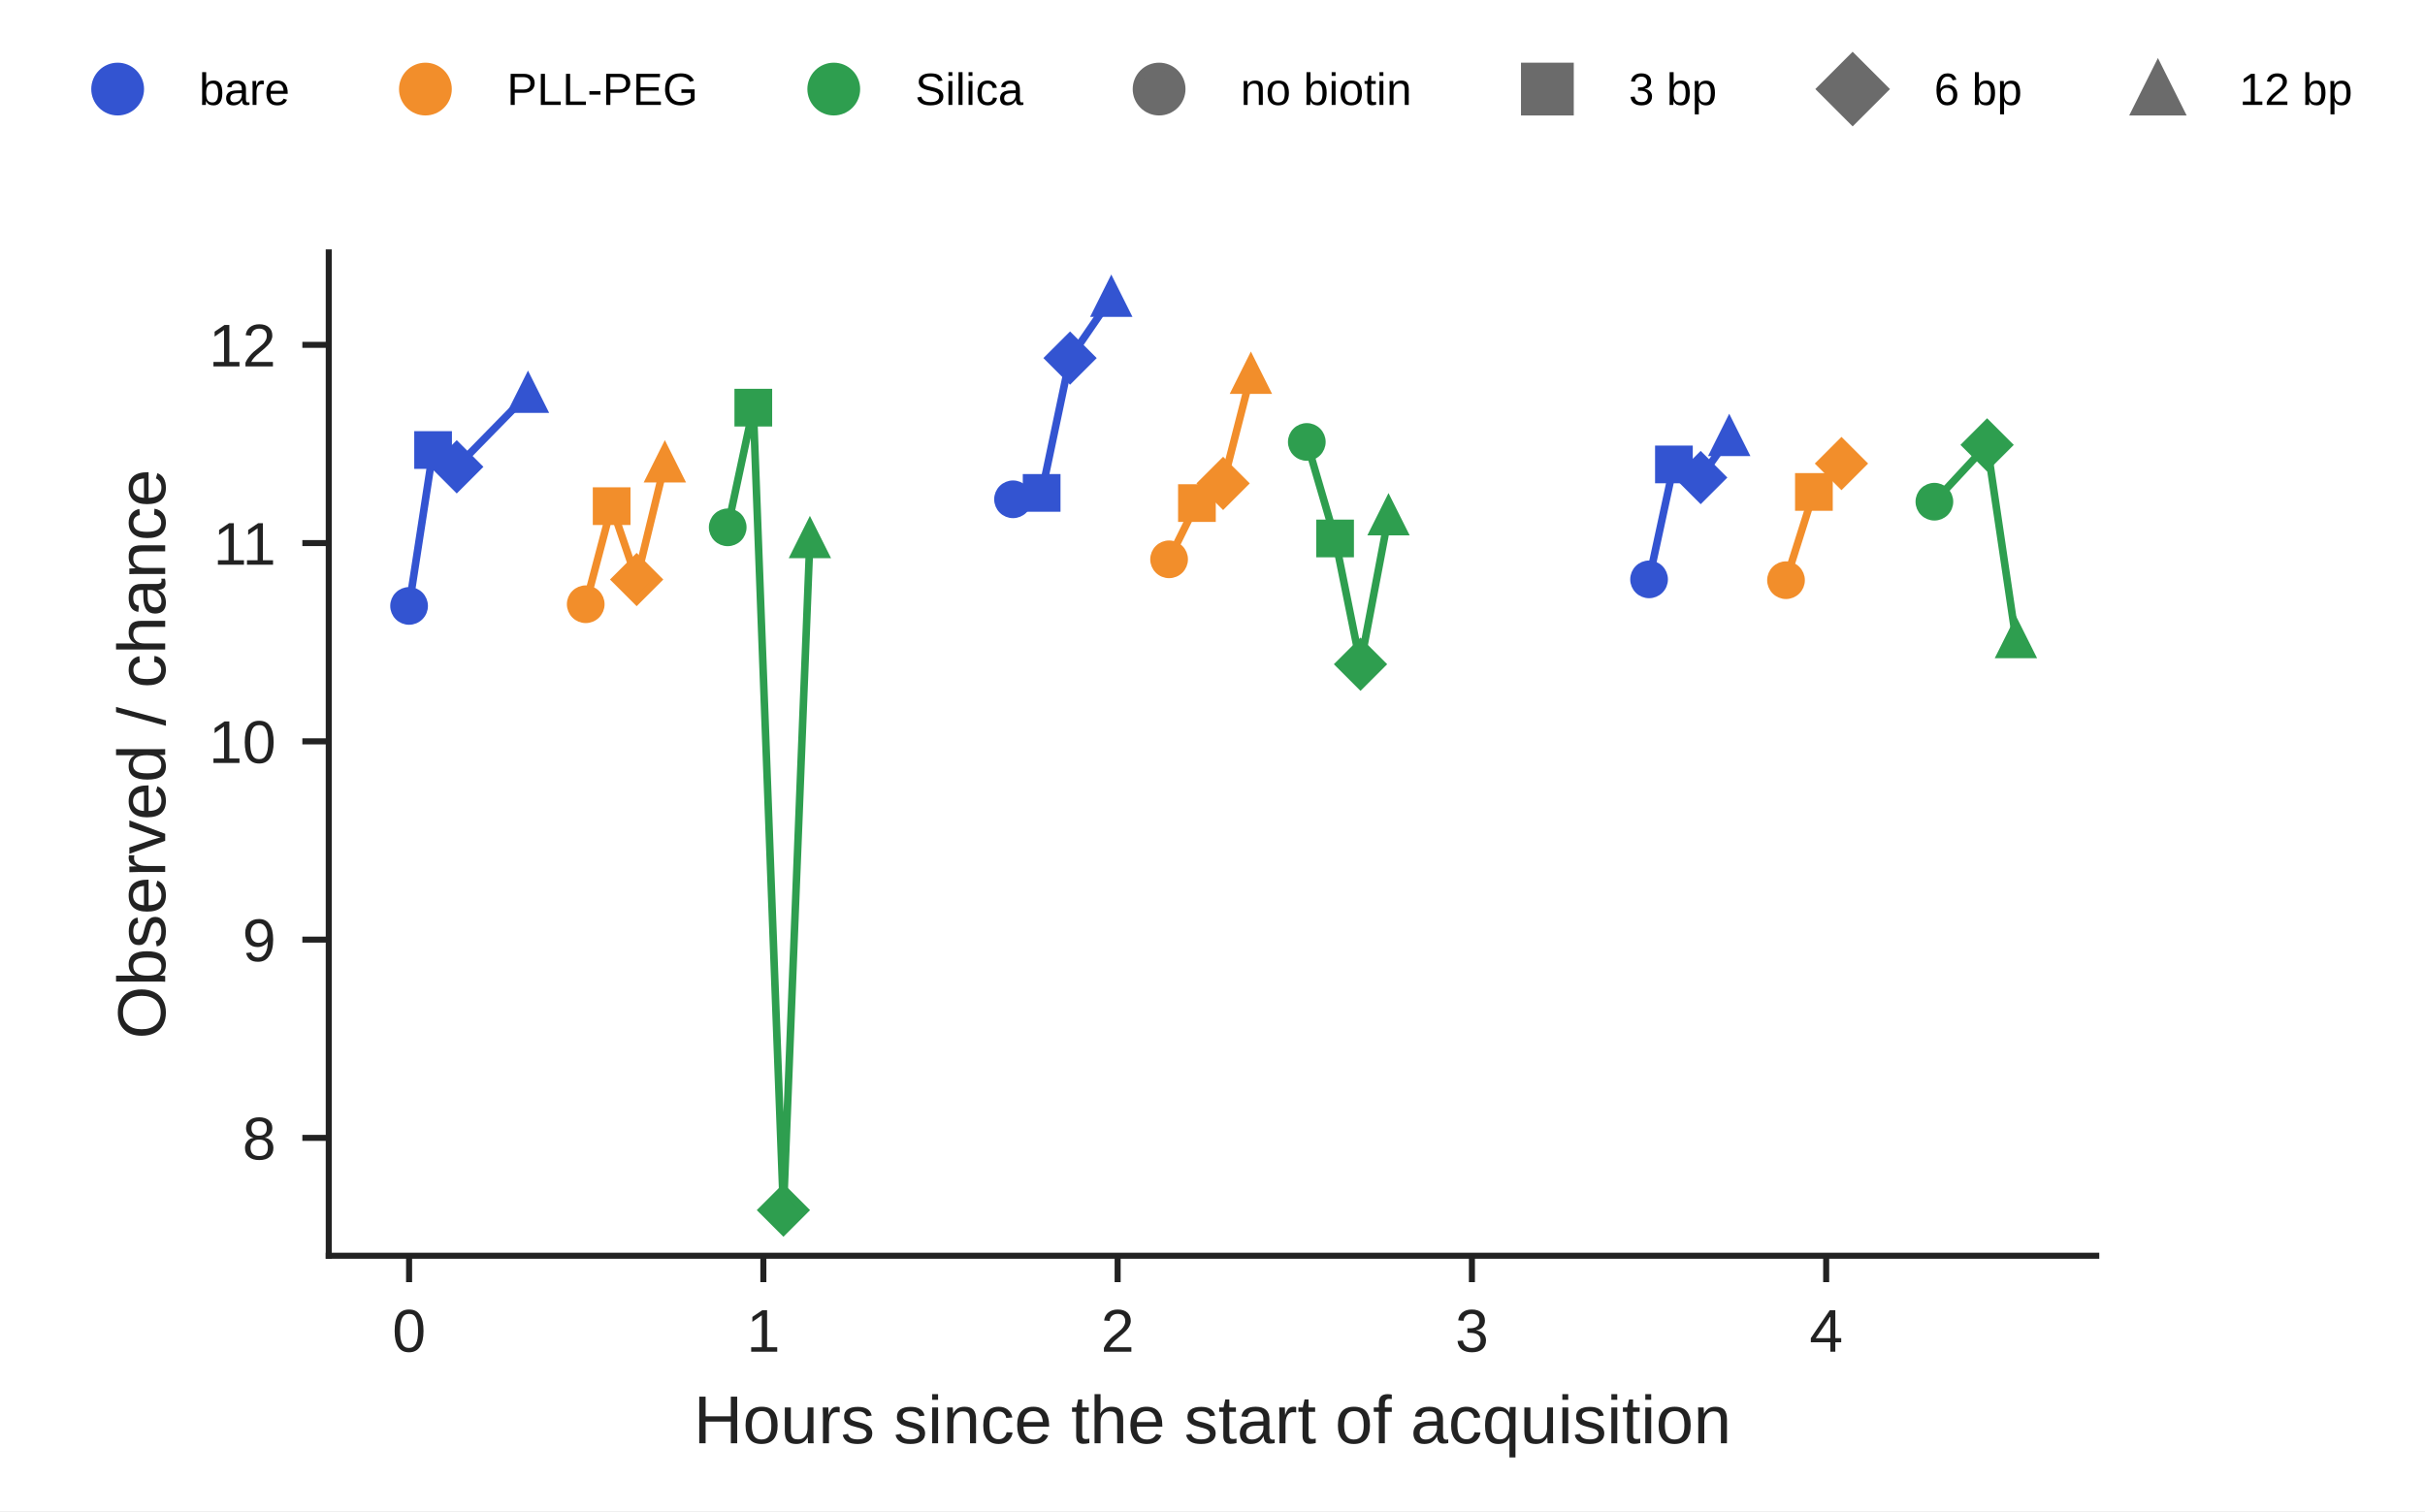
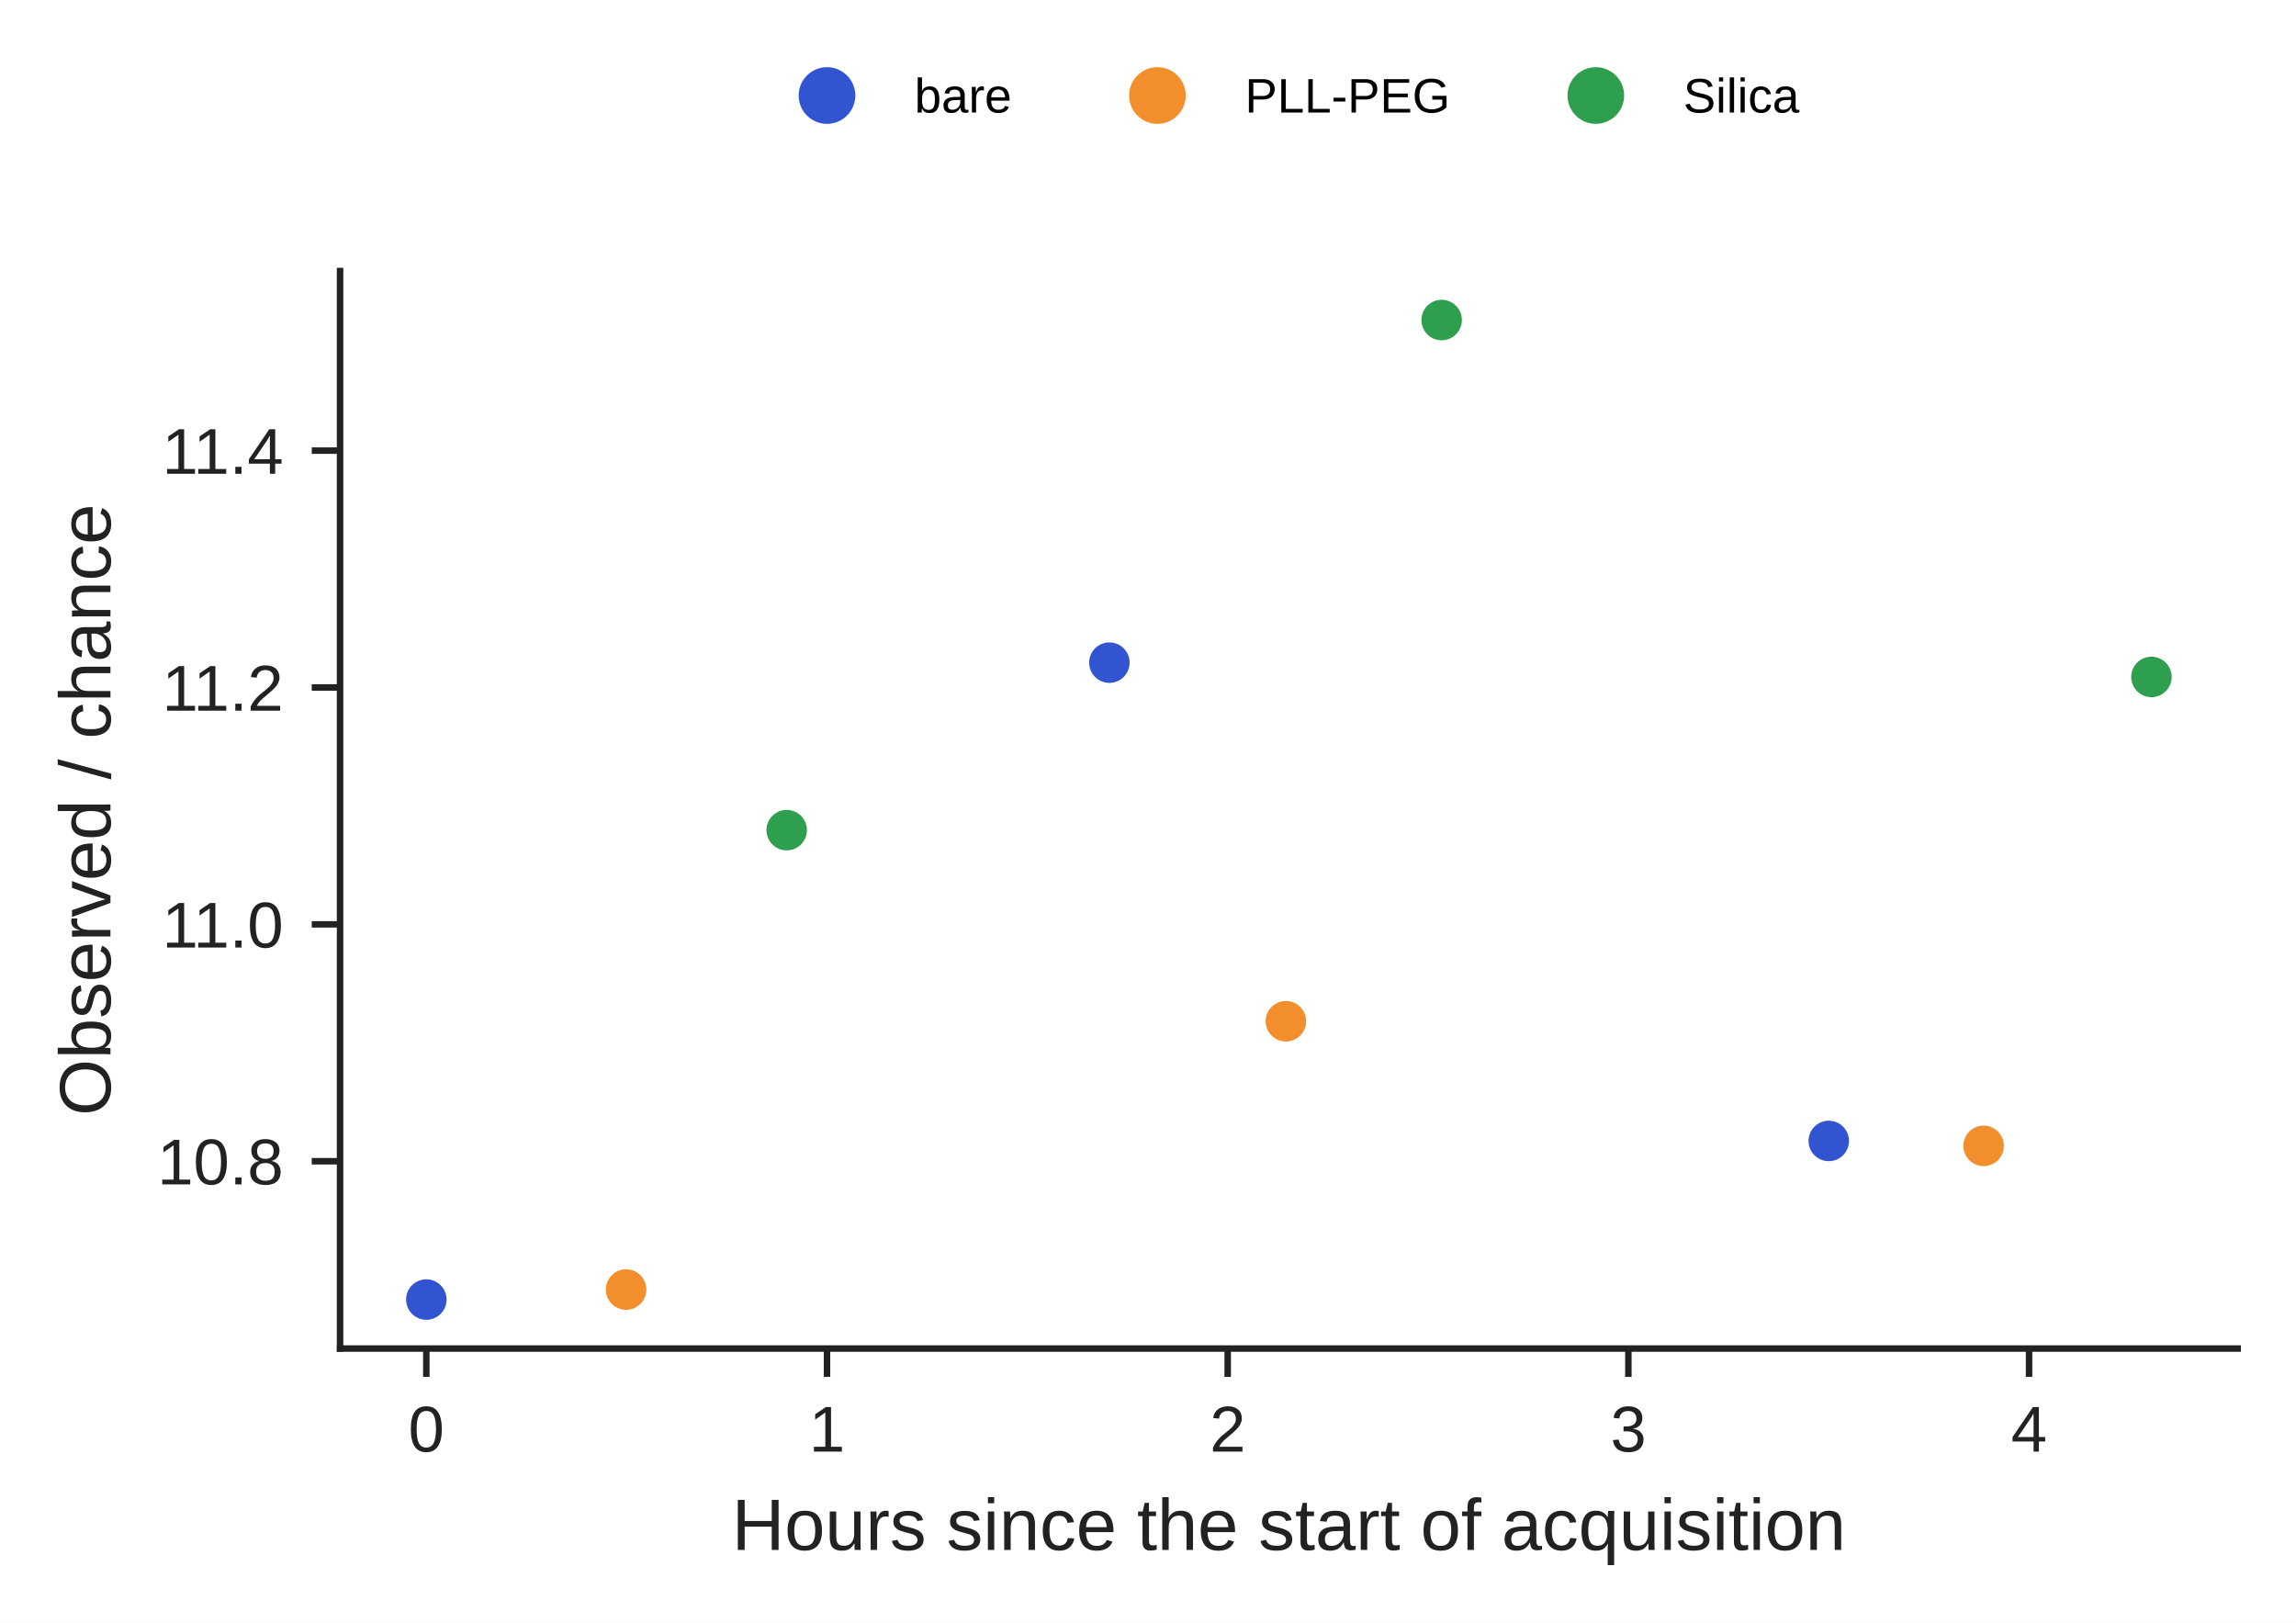
- <svg xmlns="http://www.w3.org/2000/svg" xmlns:xlink="http://www.w3.org/1999/xlink" width="321.539pt" height="200.385pt" viewBox="0 0 321.539 200.385" version="1.1">
+ <svg xmlns="http://www.w3.org/2000/svg" xmlns:xlink="http://www.w3.org/1999/xlink" width="283.56pt" height="200.385pt" viewBox="0 0 283.56 200.385" version="1.1">
  <defs>
    <style type="text/css">*{stroke-linejoin: round; stroke-linecap: butt}</style>
  </defs>
  <g id="figure_1">
    <g id="patch_1">
-       <path d="M 0 200.385  L 321.539 200.385  L 321.539 -0  L 0 -0  z " style="fill: #ffffff" />
+       <path d="M 0 200.385  L 283.56 200.385  L 283.56 -0  L 0 -0  z " style="fill: #ffffff" />
    </g>
    <g id="axes_1">
      <g id="patch_2">
-         <path d="M 43.59 166.528  L 277.95 166.528  L 277.95 33.472  L 43.59 33.472  z " style="fill: #ffffff" />
+         <path d="M 42 166.528  L 276.36 166.528  L 276.36 33.472  L 42 33.472  z " style="fill: #ffffff" />
      </g>
      <g id="matplotlib.axis_1">
        <g id="xtick_1">
          <g id="line2d_1">
            <defs>
-               <path id="m46e429b371" d="M 0 0  L 0 3.5  " style="stroke: #222222; stroke-width: 0.8" />
+               <path id="m32de088f5f" d="M 0 0  L 0 3.5  " style="stroke: #222222; stroke-width: 0.8" />
            </defs>
            <g>
-               <use xlink:href="#m46e429b371" x="54.242" y="166.528" style="fill: #222222; stroke: #222222; stroke-width: 0.8" />
+               <use xlink:href="#m32de088f5f" x="52.652" y="166.528" style="fill: #222222; stroke: #222222; stroke-width: 0.8" />
            </g>
          </g>
          <g id="text_1">
-             <text style="fill: #222222; font: 8px 'Arial'; text-anchor: middle" x="54.242" y="179.255" transform="rotate(-0 54.24226 179.2546)">0</text>
+             <text style="fill: #222222; font: 8px 'Arial'; text-anchor: middle" x="52.652" y="179.255" transform="rotate(-0 52.65226 179.2546)">0</text>
          </g>
        </g>
        <g id="xtick_2">
          <g id="line2d_2">
            <g>
-               <use xlink:href="#m46e429b371" x="101.217" y="166.528" style="fill: #222222; stroke: #222222; stroke-width: 0.8" />
+               <use xlink:href="#m32de088f5f" x="102.137" y="166.528" style="fill: #222222; stroke: #222222; stroke-width: 0.8" />
            </g>
          </g>
          <g id="text_2">
-             <text style="fill: #222222; font: 8px 'Arial'; text-anchor: middle" x="101.217" y="179.255" transform="rotate(-0 101.2165 179.2546)">1</text>
+             <text style="fill: #222222; font: 8px 'Arial'; text-anchor: middle" x="102.137" y="179.255" transform="rotate(-0 102.1371 179.2546)">1</text>
          </g>
        </g>
        <g id="xtick_3">
          <g id="line2d_3">
            <g>
-               <use xlink:href="#m46e429b371" x="148.191" y="166.528" style="fill: #222222; stroke: #222222; stroke-width: 0.8" />
+               <use xlink:href="#m32de088f5f" x="151.622" y="166.528" style="fill: #222222; stroke: #222222; stroke-width: 0.8" />
            </g>
          </g>
          <g id="text_3">
-             <text style="fill: #222222; font: 8px 'Arial'; text-anchor: middle" x="148.191" y="179.255" transform="rotate(-0 148.1908 179.2546)">2</text>
+             <text style="fill: #222222; font: 8px 'Arial'; text-anchor: middle" x="151.622" y="179.255" transform="rotate(-0 151.622 179.2546)">2</text>
          </g>
        </g>
        <g id="xtick_4">
          <g id="line2d_4">
            <g>
-               <use xlink:href="#m46e429b371" x="195.165" y="166.528" style="fill: #222222; stroke: #222222; stroke-width: 0.8" />
+               <use xlink:href="#m32de088f5f" x="201.107" y="166.528" style="fill: #222222; stroke: #222222; stroke-width: 0.8" />
            </g>
          </g>
          <g id="text_4">
-             <text style="fill: #222222; font: 8px 'Arial'; text-anchor: middle" x="195.165" y="179.255" transform="rotate(-0 195.165 179.2546)">3</text>
+             <text style="fill: #222222; font: 8px 'Arial'; text-anchor: middle" x="201.107" y="179.255" transform="rotate(-0 201.1069 179.2546)">3</text>
          </g>
        </g>
        <g id="xtick_5">
          <g id="line2d_5">
            <g>
-               <use xlink:href="#m46e429b371" x="242.139" y="166.528" style="fill: #222222; stroke: #222222; stroke-width: 0.8" />
+               <use xlink:href="#m32de088f5f" x="250.592" y="166.528" style="fill: #222222; stroke: #222222; stroke-width: 0.8" />
            </g>
          </g>
          <g id="text_5">
-             <text style="fill: #222222; font: 8px 'Arial'; text-anchor: middle" x="242.139" y="179.255" transform="rotate(-0 242.1393 179.2546)">4</text>
+             <text style="fill: #222222; font: 8px 'Arial'; text-anchor: middle" x="250.592" y="179.255" transform="rotate(-0 250.5918 179.2546)">4</text>
          </g>
        </g>
        <g id="text_6">
-           <text style="fill: #222222; font: 9px 'Arial'; text-anchor: middle" x="160.77" y="191.396" transform="rotate(-0 160.7695 191.3963)">Hours since the start of acquisition</text>
+           <text style="fill: #222222; font: 9px 'Arial'; text-anchor: middle" x="159.18" y="191.396" transform="rotate(-0 159.1795 191.3963)">Hours since the start of acquisition</text>
        </g>
      </g>
      <g id="matplotlib.axis_2">
        <g id="ytick_1">
          <g id="line2d_6">
            <defs>
-               <path id="mcca19fc3ee" d="M 0 0  L -3.5 0  " style="stroke: #222222; stroke-width: 0.8" />
+               <path id="md61e15db45" d="M 0 0  L -3.5 0  " style="stroke: #222222; stroke-width: 0.8" />
            </defs>
            <g>
-               <use xlink:href="#mcca19fc3ee" x="43.59" y="150.897" style="fill: #222222; stroke: #222222; stroke-width: 0.8" />
+               <use xlink:href="#md61e15db45" x="42" y="143.396" style="fill: #222222; stroke: #222222; stroke-width: 0.8" />
            </g>
          </g>
          <g id="text_7">
-             <text style="fill: #222222; font: 8px 'Arial'; text-anchor: end" x="36.59" y="153.76" transform="rotate(-0 36.58953 153.7598)">8</text>
+             <text style="fill: #222222; font: 8px 'Arial'; text-anchor: end" x="35" y="146.259" transform="rotate(-0 34.99953 146.2589)">10.8</text>
          </g>
        </g>
        <g id="ytick_2">
          <g id="line2d_7">
            <g>
-               <use xlink:href="#mcca19fc3ee" x="43.59" y="124.605" style="fill: #222222; stroke: #222222; stroke-width: 0.8" />
+               <use xlink:href="#md61e15db45" x="42" y="114.146" style="fill: #222222; stroke: #222222; stroke-width: 0.8" />
            </g>
          </g>
          <g id="text_8">
-             <text style="fill: #222222; font: 8px 'Arial'; text-anchor: end" x="36.59" y="127.469" transform="rotate(-0 36.58953 127.4686)">9</text>
+             <text style="fill: #222222; font: 8px 'Arial'; text-anchor: end" x="35" y="117.009" transform="rotate(-0 34.99953 117.009)">11.0</text>
          </g>
        </g>
        <g id="ytick_3">
          <g id="line2d_8">
            <g>
-               <use xlink:href="#mcca19fc3ee" x="43.59" y="98.314" style="fill: #222222; stroke: #222222; stroke-width: 0.8" />
+               <use xlink:href="#md61e15db45" x="42" y="84.896" style="fill: #222222; stroke: #222222; stroke-width: 0.8" />
            </g>
          </g>
          <g id="text_9">
-             <text style="fill: #222222; font: 8px 'Arial'; text-anchor: end" x="36.59" y="101.177" transform="rotate(-0 36.58953 101.1774)">10</text>
+             <text style="fill: #222222; font: 8px 'Arial'; text-anchor: end" x="35" y="87.759" transform="rotate(-0 34.99953 87.75901)">11.2</text>
          </g>
        </g>
        <g id="ytick_4">
          <g id="line2d_9">
            <g>
-               <use xlink:href="#mcca19fc3ee" x="43.59" y="72.023" style="fill: #222222; stroke: #222222; stroke-width: 0.8" />
+               <use xlink:href="#md61e15db45" x="42" y="55.646" style="fill: #222222; stroke: #222222; stroke-width: 0.8" />
            </g>
          </g>
          <g id="text_10">
-             <text style="fill: #222222; font: 8px 'Arial'; text-anchor: end" x="36.59" y="74.886" transform="rotate(-0 36.58953 74.88627)">11</text>
-           </g>
-         </g>
-         <g id="ytick_5">
-           <g id="line2d_10">
-             <g>
-               <use xlink:href="#mcca19fc3ee" x="43.59" y="45.732" style="fill: #222222; stroke: #222222; stroke-width: 0.8" />
-             </g>
-           </g>
-           <g id="text_11">
-             <text style="fill: #222222; font: 8px 'Arial'; text-anchor: end" x="36.59" y="48.595" transform="rotate(-0 36.58953 48.59509)">12</text>
-           </g>
-         </g>
-         <g id="text_12">
-           <text style="fill: #222222; font: 9px 'Arial'; text-anchor: middle" x="21.903" y="100" transform="rotate(-90 21.90328 100.0003)">Observed / chance</text>
+             <text style="fill: #222222; font: 8px 'Arial'; text-anchor: end" x="35" y="58.509" transform="rotate(-0 34.99953 58.50905)">11.4</text>
+           </g>
+         </g>
+         <g id="text_11">
+           <text style="fill: #222222; font: 9px 'Arial'; text-anchor: middle" x="13.642" y="100" transform="rotate(-90 13.64203 100.0003)">Observed / chance</text>
+         </g>
+       </g>
+       <g id="line2d_10">
+         <defs>
+           <path id="m2ee941402b" d="M 0 2  C 0.53 2 1.039 1.789 1.414 1.414  C 1.789 1.039 2 0.53 2 0  C 2 -0.53 1.789 -1.039 1.414 -1.414  C 1.039 -1.789 0.53 -2 0 -2  C -0.53 -2 -1.039 -1.789 -1.414 -1.414  C -1.789 -1.039 -2 -0.53 -2 0  C -2 0.53 -1.789 1.039 -1.414 1.414  C -1.039 1.789 -0.53 2 0 2  z " style="stroke: #f28e2b" />
+         </defs>
+         <g clip-path="url(#p77daf5d3eb)">
+           <use xlink:href="#m2ee941402b" x="77.325" y="159.243" style="fill: #f28e2b; stroke: #f28e2b" />
        </g>
      </g>
      <g id="line2d_11">
-         <path d="M 77.663 80.13  L 81.1 67.123  L 84.415 76.853  L 88.155 61.481  " clip-path="url(#p7dbad1bfdd)" style="fill: none; stroke: #f28e2b; stroke-linecap: square" />
+         <g clip-path="url(#p77daf5d3eb)">
+           <use xlink:href="#m2ee941402b" x="158.81" y="126.112" style="fill: #f28e2b; stroke: #f28e2b" />
+         </g>
      </g>
      <g id="line2d_12">
-         <defs>
-           <path id="m8a0209573f" d="M 0 2  C 0.53 2 1.039 1.789 1.414 1.414  C 1.789 1.039 2 0.53 2 0  C 2 -0.53 1.789 -1.039 1.414 -1.414  C 1.039 -1.789 0.53 -2 0 -2  C -0.53 -2 -1.039 -1.789 -1.414 -1.414  C -1.789 -1.039 -2 -0.53 -2 0  C -2 0.53 -1.789 1.039 -1.414 1.414  C -1.039 1.789 -0.53 2 0 2  z " style="stroke: #f28e2b" />
-         </defs>
-         <g clip-path="url(#p7dbad1bfdd)">
-           <use xlink:href="#m8a0209573f" x="77.663" y="80.13" style="fill: #f28e2b; stroke: #f28e2b" />
+         <g clip-path="url(#p77daf5d3eb)">
+           <use xlink:href="#m2ee941402b" x="244.981" y="141.5" style="fill: #f28e2b; stroke: #f28e2b" />
        </g>
      </g>
      <g id="line2d_13">
        <defs>
-           <path id="m8f54780f51" d="M -2 2  L 2 2  L 2 -2  L -2 -2  z " style="stroke: #f28e2b; stroke-linejoin: miter" />
+           <path id="mf889418103" d="M 0 2  C 0.53 2 1.039 1.789 1.414 1.414  C 1.789 1.039 2 0.53 2 0  C 2 -0.53 1.789 -1.039 1.414 -1.414  C 1.039 -1.789 0.53 -2 0 -2  C -0.53 -2 -1.039 -1.789 -1.414 -1.414  C -1.789 -1.039 -2 -0.53 -2 0  C -2 0.53 -1.789 1.039 -1.414 1.414  C -1.039 1.789 -0.53 2 0 2  z " style="stroke: #2e9e4f" />
        </defs>
-         <g clip-path="url(#p7dbad1bfdd)">
-           <use xlink:href="#m8f54780f51" x="81.1" y="67.123" style="fill: #f28e2b; stroke: #f28e2b; stroke-linejoin: miter" />
+         <g clip-path="url(#p77daf5d3eb)">
+           <use xlink:href="#mf889418103" x="97.157" y="102.511" style="fill: #2e9e4f; stroke: #2e9e4f" />
        </g>
      </g>
      <g id="line2d_14">
+         <g clip-path="url(#p77daf5d3eb)">
+           <use xlink:href="#mf889418103" x="178.046" y="39.52" style="fill: #2e9e4f; stroke: #2e9e4f" />
+         </g>
+       </g>
+       <g id="line2d_15">
+         <g clip-path="url(#p77daf5d3eb)">
+           <use xlink:href="#mf889418103" x="265.707" y="83.594" style="fill: #2e9e4f; stroke: #2e9e4f" />
+         </g>
+       </g>
+       <g id="line2d_16">
        <defs>
-           <path id="m69cd78d7b9" d="M 0 2.828  L 2.828 0  L 0 -2.828  L -2.828 0  z " style="stroke: #f28e2b; stroke-linejoin: miter" />
+           <path id="maac92c506d" d="M 0 2  C 0.53 2 1.039 1.789 1.414 1.414  C 1.789 1.039 2 0.53 2 0  C 2 -0.53 1.789 -1.039 1.414 -1.414  C 1.039 -1.789 0.53 -2 0 -2  C -0.53 -2 -1.039 -1.789 -1.414 -1.414  C -1.789 -1.039 -2 -0.53 -2 0  C -2 0.53 -1.789 1.039 -1.414 1.414  C -1.039 1.789 -0.53 2 0 2  z " style="stroke: #3354d1" />
        </defs>
-         <g clip-path="url(#p7dbad1bfdd)">
-           <use xlink:href="#m69cd78d7b9" x="84.415" y="76.853" style="fill: #f28e2b; stroke: #f28e2b; stroke-linejoin: miter" />
-         </g>
-       </g>
-       <g id="line2d_15">
-         <defs>
-           <path id="m8446980786" d="M 0 -2  L -2 2  L 2 2  z " style="stroke: #f28e2b; stroke-linejoin: miter" />
-         </defs>
-         <g clip-path="url(#p7dbad1bfdd)">
-           <use xlink:href="#m8446980786" x="88.155" y="61.481" style="fill: #f28e2b; stroke: #f28e2b; stroke-linejoin: miter" />
-         </g>
-       </g>
-       <g id="line2d_16">
-         <path d="M 155.014 74.174  L 158.705 66.715  L 162.176 64.105  L 165.861 49.732  " clip-path="url(#p7dbad1bfdd)" style="fill: none; stroke: #f28e2b; stroke-linecap: square" />
+         <g clip-path="url(#p77daf5d3eb)">
+           <use xlink:href="#maac92c506d" x="52.652" y="160.48" style="fill: #3354d1; stroke: #3354d1" />
+         </g>
      </g>
      <g id="line2d_17">
-         <g clip-path="url(#p7dbad1bfdd)">
-           <use xlink:href="#m8a0209573f" x="155.014" y="74.174" style="fill: #f28e2b; stroke: #f28e2b" />
+         <g clip-path="url(#p77daf5d3eb)">
+           <use xlink:href="#maac92c506d" x="137.011" y="81.829" style="fill: #3354d1; stroke: #3354d1" />
        </g>
      </g>
      <g id="line2d_18">
-         <g clip-path="url(#p7dbad1bfdd)">
-           <use xlink:href="#m8f54780f51" x="158.705" y="66.715" style="fill: #f28e2b; stroke: #f28e2b; stroke-linejoin: miter" />
-         </g>
-       </g>
-       <g id="line2d_19">
-         <g clip-path="url(#p7dbad1bfdd)">
-           <use xlink:href="#m69cd78d7b9" x="162.176" y="64.105" style="fill: #f28e2b; stroke: #f28e2b; stroke-linejoin: miter" />
-         </g>
-       </g>
-       <g id="line2d_20">
-         <g clip-path="url(#p7dbad1bfdd)">
-           <use xlink:href="#m8446980786" x="165.861" y="49.732" style="fill: #f28e2b; stroke: #f28e2b; stroke-linejoin: miter" />
-         </g>
-       </g>
-       <g id="line2d_21">
-         <path d="M 236.813 76.941  L 240.512 65.238  L 244.167 61.472  " clip-path="url(#p7dbad1bfdd)" style="fill: none; stroke: #f28e2b; stroke-linecap: square" />
-       </g>
-       <g id="line2d_22">
-         <g clip-path="url(#p7dbad1bfdd)">
-           <use xlink:href="#m8a0209573f" x="236.813" y="76.941" style="fill: #f28e2b; stroke: #f28e2b" />
-         </g>
-       </g>
-       <g id="line2d_23">
-         <g clip-path="url(#p7dbad1bfdd)">
-           <use xlink:href="#m8f54780f51" x="240.512" y="65.238" style="fill: #f28e2b; stroke: #f28e2b; stroke-linejoin: miter" />
-         </g>
-       </g>
-       <g id="line2d_24">
-         <g clip-path="url(#p7dbad1bfdd)">
-           <use xlink:href="#m69cd78d7b9" x="244.167" y="61.472" style="fill: #f28e2b; stroke: #f28e2b; stroke-linejoin: miter" />
-         </g>
-       </g>
-       <g id="line2d_25" />
-       <g id="line2d_26">
-         <path d="M 96.489 69.932  L 99.883 54.06  L 103.877 160.48  L 107.387 71.526  " clip-path="url(#p7dbad1bfdd)" style="fill: none; stroke: #2e9e4f; stroke-linecap: square" />
-       </g>
-       <g id="line2d_27">
-         <defs>
-           <path id="m042162c9d4" d="M 0 2  C 0.53 2 1.039 1.789 1.414 1.414  C 1.789 1.039 2 0.53 2 0  C 2 -0.53 1.789 -1.039 1.414 -1.414  C 1.039 -1.789 0.53 -2 0 -2  C -0.53 -2 -1.039 -1.789 -1.414 -1.414  C -1.789 -1.039 -2 -0.53 -2 0  C -2 0.53 -1.789 1.039 -1.414 1.414  C -1.039 1.789 -0.53 2 0 2  z " style="stroke: #2e9e4f" />
-         </defs>
-         <g clip-path="url(#p7dbad1bfdd)">
-           <use xlink:href="#m042162c9d4" x="96.489" y="69.932" style="fill: #2e9e4f; stroke: #2e9e4f" />
-         </g>
-       </g>
-       <g id="line2d_28">
-         <defs>
-           <path id="mbef75b4bac" d="M -2 2  L 2 2  L 2 -2  L -2 -2  z " style="stroke: #2e9e4f; stroke-linejoin: miter" />
-         </defs>
-         <g clip-path="url(#p7dbad1bfdd)">
-           <use xlink:href="#mbef75b4bac" x="99.883" y="54.06" style="fill: #2e9e4f; stroke: #2e9e4f; stroke-linejoin: miter" />
-         </g>
-       </g>
-       <g id="line2d_29">
-         <defs>
-           <path id="m3572590fdc" d="M 0 2.828  L 2.828 0  L 0 -2.828  L -2.828 0  z " style="stroke: #2e9e4f; stroke-linejoin: miter" />
-         </defs>
-         <g clip-path="url(#p7dbad1bfdd)">
-           <use xlink:href="#m3572590fdc" x="103.877" y="160.48" style="fill: #2e9e4f; stroke: #2e9e4f; stroke-linejoin: miter" />
-         </g>
-       </g>
-       <g id="line2d_30">
-         <defs>
-           <path id="m2a7b6ced6a" d="M 0 -2  L -2 2  L 2 2  z " style="stroke: #2e9e4f; stroke-linejoin: miter" />
-         </defs>
-         <g clip-path="url(#p7dbad1bfdd)">
-           <use xlink:href="#m2a7b6ced6a" x="107.387" y="71.526" style="fill: #2e9e4f; stroke: #2e9e4f; stroke-linejoin: miter" />
-         </g>
-       </g>
-       <g id="line2d_31">
-         <path d="M 173.274 58.608  L 177.023 71.406  L 180.394 88.085  L 184.107 68.5  " clip-path="url(#p7dbad1bfdd)" style="fill: none; stroke: #2e9e4f; stroke-linecap: square" />
-       </g>
-       <g id="line2d_32">
-         <g clip-path="url(#p7dbad1bfdd)">
-           <use xlink:href="#m042162c9d4" x="173.274" y="58.608" style="fill: #2e9e4f; stroke: #2e9e4f" />
-         </g>
-       </g>
-       <g id="line2d_33">
-         <g clip-path="url(#p7dbad1bfdd)">
-           <use xlink:href="#mbef75b4bac" x="177.023" y="71.406" style="fill: #2e9e4f; stroke: #2e9e4f; stroke-linejoin: miter" />
-         </g>
-       </g>
-       <g id="line2d_34">
-         <g clip-path="url(#p7dbad1bfdd)">
-           <use xlink:href="#m3572590fdc" x="180.394" y="88.085" style="fill: #2e9e4f; stroke: #2e9e4f; stroke-linejoin: miter" />
-         </g>
-       </g>
-       <g id="line2d_35">
-         <g clip-path="url(#p7dbad1bfdd)">
-           <use xlink:href="#m2a7b6ced6a" x="184.107" y="68.5" style="fill: #2e9e4f; stroke: #2e9e4f; stroke-linejoin: miter" />
-         </g>
-       </g>
-       <g id="line2d_36">
-         <path d="M 256.487 66.531  L 263.477 58.999  L 267.297 84.787  " clip-path="url(#p7dbad1bfdd)" style="fill: none; stroke: #2e9e4f; stroke-linecap: square" />
-       </g>
-       <g id="line2d_37">
-         <g clip-path="url(#p7dbad1bfdd)">
-           <use xlink:href="#m042162c9d4" x="256.487" y="66.531" style="fill: #2e9e4f; stroke: #2e9e4f" />
-         </g>
-       </g>
-       <g id="line2d_38" />
-       <g id="line2d_39">
-         <g clip-path="url(#p7dbad1bfdd)">
-           <use xlink:href="#m3572590fdc" x="263.477" y="58.999" style="fill: #2e9e4f; stroke: #2e9e4f; stroke-linejoin: miter" />
-         </g>
-       </g>
-       <g id="line2d_40">
-         <g clip-path="url(#p7dbad1bfdd)">
-           <use xlink:href="#m2a7b6ced6a" x="267.297" y="84.787" style="fill: #2e9e4f; stroke: #2e9e4f; stroke-linejoin: miter" />
-         </g>
-       </g>
-       <g id="line2d_41">
-         <path d="M 54.242 80.353  L 57.425 59.678  L 60.563 61.908  L 70.007 52.259  " clip-path="url(#p7dbad1bfdd)" style="fill: none; stroke: #3354d1; stroke-linecap: square" />
-       </g>
-       <g id="line2d_42">
-         <defs>
-           <path id="mb4fa2131fe" d="M 0 2  C 0.53 2 1.039 1.789 1.414 1.414  C 1.789 1.039 2 0.53 2 0  C 2 -0.53 1.789 -1.039 1.414 -1.414  C 1.039 -1.789 0.53 -2 0 -2  C -0.53 -2 -1.039 -1.789 -1.414 -1.414  C -1.789 -1.039 -2 -0.53 -2 0  C -2 0.53 -1.789 1.039 -1.414 1.414  C -1.039 1.789 -0.53 2 0 2  z " style="stroke: #3354d1" />
-         </defs>
-         <g clip-path="url(#p7dbad1bfdd)">
-           <use xlink:href="#mb4fa2131fe" x="54.242" y="80.353" style="fill: #3354d1; stroke: #3354d1" />
-         </g>
-       </g>
-       <g id="line2d_43">
-         <defs>
-           <path id="m1333fb77c7" d="M -2 2  L 2 2  L 2 -2  L -2 -2  z " style="stroke: #3354d1; stroke-linejoin: miter" />
-         </defs>
-         <g clip-path="url(#p7dbad1bfdd)">
-           <use xlink:href="#m1333fb77c7" x="57.425" y="59.678" style="fill: #3354d1; stroke: #3354d1; stroke-linejoin: miter" />
-         </g>
-       </g>
-       <g id="line2d_44">
-         <defs>
-           <path id="m64921cf344" d="M 0 2.828  L 2.828 0  L 0 -2.828  L -2.828 0  z " style="stroke: #3354d1; stroke-linejoin: miter" />
-         </defs>
-         <g clip-path="url(#p7dbad1bfdd)">
-           <use xlink:href="#m64921cf344" x="60.563" y="61.908" style="fill: #3354d1; stroke: #3354d1; stroke-linejoin: miter" />
-         </g>
-       </g>
-       <g id="line2d_45">
-         <defs>
-           <path id="m1c6f2b7ca8" d="M 0 -2  L -2 2  L 2 2  z " style="stroke: #3354d1; stroke-linejoin: miter" />
-         </defs>
-         <g clip-path="url(#p7dbad1bfdd)">
-           <use xlink:href="#m1c6f2b7ca8" x="70.007" y="52.259" style="fill: #3354d1; stroke: #3354d1; stroke-linejoin: miter" />
-         </g>
-       </g>
-       <g id="line2d_46">
-         <path d="M 134.321 66.214  L 138.115 65.366  L 141.882 47.486  L 147.348 39.52  " clip-path="url(#p7dbad1bfdd)" style="fill: none; stroke: #3354d1; stroke-linecap: square" />
-       </g>
-       <g id="line2d_47">
-         <g clip-path="url(#p7dbad1bfdd)">
-           <use xlink:href="#mb4fa2131fe" x="134.321" y="66.214" style="fill: #3354d1; stroke: #3354d1" />
-         </g>
-       </g>
-       <g id="line2d_48">
-         <g clip-path="url(#p7dbad1bfdd)">
-           <use xlink:href="#m1333fb77c7" x="138.115" y="65.366" style="fill: #3354d1; stroke: #3354d1; stroke-linejoin: miter" />
-         </g>
-       </g>
-       <g id="line2d_49">
-         <g clip-path="url(#p7dbad1bfdd)">
-           <use xlink:href="#m64921cf344" x="141.882" y="47.486" style="fill: #3354d1; stroke: #3354d1; stroke-linejoin: miter" />
-         </g>
-       </g>
-       <g id="line2d_50">
-         <g clip-path="url(#p7dbad1bfdd)">
-           <use xlink:href="#m1c6f2b7ca8" x="147.348" y="39.52" style="fill: #3354d1; stroke: #3354d1; stroke-linejoin: miter" />
-         </g>
-       </g>
-       <g id="line2d_51">
-         <path d="M 218.656 76.832  L 221.951 61.589  L 225.501 63.329  L 229.284 57.981  " clip-path="url(#p7dbad1bfdd)" style="fill: none; stroke: #3354d1; stroke-linecap: square" />
-       </g>
-       <g id="line2d_52">
-         <g clip-path="url(#p7dbad1bfdd)">
-           <use xlink:href="#mb4fa2131fe" x="218.656" y="76.832" style="fill: #3354d1; stroke: #3354d1" />
-         </g>
-       </g>
-       <g id="line2d_53">
-         <g clip-path="url(#p7dbad1bfdd)">
-           <use xlink:href="#m1333fb77c7" x="221.951" y="61.589" style="fill: #3354d1; stroke: #3354d1; stroke-linejoin: miter" />
-         </g>
-       </g>
-       <g id="line2d_54">
-         <g clip-path="url(#p7dbad1bfdd)">
-           <use xlink:href="#m64921cf344" x="225.501" y="63.329" style="fill: #3354d1; stroke: #3354d1; stroke-linejoin: miter" />
-         </g>
-       </g>
-       <g id="line2d_55">
-         <g clip-path="url(#p7dbad1bfdd)">
-           <use xlink:href="#m1c6f2b7ca8" x="229.284" y="57.981" style="fill: #3354d1; stroke: #3354d1; stroke-linejoin: miter" />
+         <g clip-path="url(#p77daf5d3eb)">
+           <use xlink:href="#maac92c506d" x="225.854" y="140.893" style="fill: #3354d1; stroke: #3354d1" />
        </g>
      </g>
      <g id="patch_3">
-         <path d="M 43.59 166.528  L 43.59 33.472  " style="fill: none; stroke: #222222; stroke-width: 0.8; stroke-linejoin: miter; stroke-linecap: square" />
+         <path d="M 42 166.528  L 42 33.472  " style="fill: none; stroke: #222222; stroke-width: 0.8; stroke-linejoin: miter; stroke-linecap: square" />
      </g>
      <g id="patch_4">
-         <path d="M 43.59 166.528  L 277.95 166.528  " style="fill: none; stroke: #222222; stroke-width: 0.8; stroke-linejoin: miter; stroke-linecap: square" />
+         <path d="M 42 166.528  L 276.36 166.528  " style="fill: none; stroke: #222222; stroke-width: 0.8; stroke-linejoin: miter; stroke-linecap: square" />
      </g>
      <g id="legend_1">
-         <g id="line2d_56">
+         <g id="line2d_19">
          <defs>
-             <path id="md0696c1b3b" d="M 0 3  C 0.796 3 1.559 2.684 2.121 2.121  C 2.684 1.559 3 0.796 3 0  C 3 -0.796 2.684 -1.559 2.121 -2.121  C 1.559 -2.684 0.796 -3 0 -3  C -0.796 -3 -1.559 -2.684 -2.121 -2.121  C -2.684 -1.559 -3 -0.796 -3 0  C -3 0.796 -2.684 1.559 -2.121 2.121  C -1.559 2.684 -0.796 3 0 3  z " style="stroke: #3354d1" />
+             <path id="m0828fd8c62" d="M 0 3  C 0.796 3 1.559 2.684 2.121 2.121  C 2.684 1.559 3 0.796 3 0  C 3 -0.796 2.684 -1.559 2.121 -2.121  C 1.559 -2.684 0.796 -3 0 -3  C -0.796 -3 -1.559 -2.684 -2.121 -2.121  C -2.684 -1.559 -3 -0.796 -3 0  C -3 0.796 -2.684 1.559 -2.121 2.121  C -1.559 2.684 -0.796 3 0 3  z " style="stroke: #3354d1" />
          </defs>
          <g>
-             <use xlink:href="#md0696c1b3b" x="15.6" y="11.812" style="fill: #3354d1; stroke: #3354d1" />
-           </g>
-         </g>
-         <g id="text_13">
-           <text style="font: 6px 'Arial'; text-anchor: start" x="26.4" y="13.912" transform="rotate(-0 26.4 13.9125)">bare</text>
-         </g>
-         <g id="line2d_57">
+             <use xlink:href="#m0828fd8c62" x="102.135" y="11.795" style="fill: #3354d1; stroke: #3354d1" />
+           </g>
+         </g>
+         <g id="text_12">
+           <text style="font: 6px 'Arial'; text-anchor: start" x="112.935" y="13.895" transform="rotate(-0 112.9345 13.89469)">bare</text>
+         </g>
+         <g id="line2d_20">
          <defs>
-             <path id="m247c4e9266" d="M 0 3  C 0.796 3 1.559 2.684 2.121 2.121  C 2.684 1.559 3 0.796 3 0  C 3 -0.796 2.684 -1.559 2.121 -2.121  C 1.559 -2.684 0.796 -3 0 -3  C -0.796 -3 -1.559 -2.684 -2.121 -2.121  C -2.684 -1.559 -3 -0.796 -3 0  C -3 0.796 -2.684 1.559 -2.121 2.121  C -1.559 2.684 -0.796 3 0 3  z " style="stroke: #f28e2b" />
+             <path id="mf6326cb360" d="M 0 3  C 0.796 3 1.559 2.684 2.121 2.121  C 2.684 1.559 3 0.796 3 0  C 3 -0.796 2.684 -1.559 2.121 -2.121  C 1.559 -2.684 0.796 -3 0 -3  C -0.796 -3 -1.559 -2.684 -2.121 -2.121  C -2.684 -1.559 -3 -0.796 -3 0  C -3 0.796 -2.684 1.559 -2.121 2.121  C -1.559 2.684 -0.796 3 0 3  z " style="stroke: #f28e2b" />
          </defs>
          <g>
-             <use xlink:href="#m247c4e9266" x="56.407" y="11.812" style="fill: #f28e2b; stroke: #f28e2b" />
-           </g>
-         </g>
-         <g id="text_14">
-           <text style="font: 6px 'Arial'; text-anchor: start" x="67.207" y="13.912" transform="rotate(-0 67.2075 13.9125)">PLL-PEG</text>
-         </g>
-         <g id="line2d_58">
+             <use xlink:href="#mf6326cb360" x="142.942" y="11.795" style="fill: #f28e2b; stroke: #f28e2b" />
+           </g>
+         </g>
+         <g id="text_13">
+           <text style="font: 6px 'Arial'; text-anchor: start" x="153.742" y="13.895" transform="rotate(-0 153.742 13.89469)">PLL-PEG</text>
+         </g>
+         <g id="line2d_21">
          <defs>
-             <path id="m0a1ec46b75" d="M 0 3  C 0.796 3 1.559 2.684 2.121 2.121  C 2.684 1.559 3 0.796 3 0  C 3 -0.796 2.684 -1.559 2.121 -2.121  C 1.559 -2.684 0.796 -3 0 -3  C -0.796 -3 -1.559 -2.684 -2.121 -2.121  C -2.684 -1.559 -3 -0.796 -3 0  C -3 0.796 -2.684 1.559 -2.121 2.121  C -1.559 2.684 -0.796 3 0 3  z " style="stroke: #2e9e4f" />
+             <path id="ma43f9d2ba3" d="M 0 3  C 0.796 3 1.559 2.684 2.121 2.121  C 2.684 1.559 3 0.796 3 0  C 3 -0.796 2.684 -1.559 2.121 -2.121  C 1.559 -2.684 0.796 -3 0 -3  C -0.796 -3 -1.559 -2.684 -2.121 -2.121  C -2.684 -1.559 -3 -0.796 -3 0  C -3 0.796 -2.684 1.559 -2.121 2.121  C -1.559 2.684 -0.796 3 0 3  z " style="stroke: #2e9e4f" />
          </defs>
          <g>
-             <use xlink:href="#m0a1ec46b75" x="110.552" y="11.812" style="fill: #2e9e4f; stroke: #2e9e4f" />
-           </g>
-         </g>
-         <g id="text_15">
-           <text style="font: 6px 'Arial'; text-anchor: start" x="121.352" y="13.912" transform="rotate(-0 121.3519 13.9125)">Silica</text>
-         </g>
-         <g id="line2d_59">
-           <defs>
-             <path id="me97afb530d" d="M 0 3  C 0.796 3 1.559 2.684 2.121 2.121  C 2.684 1.559 3 0.796 3 0  C 3 -0.796 2.684 -1.559 2.121 -2.121  C 1.559 -2.684 0.796 -3 0 -3  C -0.796 -3 -1.559 -2.684 -2.121 -2.121  C -2.684 -1.559 -3 -0.796 -3 0  C -3 0.796 -2.684 1.559 -2.121 2.121  C -1.559 2.684 -0.796 3 0 3  z " style="stroke: #6b6b6b" />
-           </defs>
-           <g>
-             <use xlink:href="#me97afb530d" x="153.69" y="11.812" style="fill: #6b6b6b; stroke: #6b6b6b" />
-           </g>
-         </g>
-         <g id="text_16">
-           <text style="font: 6px 'Arial'; text-anchor: start" x="164.49" y="13.912" transform="rotate(-0 164.49 13.9125)">no biotin</text>
-         </g>
-         <g id="line2d_60">
-           <defs>
-             <path id="mcea7fea9b8" d="M -3 3  L 3 3  L 3 -3  L -3 -3  z " style="stroke: #6b6b6b; stroke-linejoin: miter" />
-           </defs>
-           <g>
-             <use xlink:href="#mcea7fea9b8" x="205.173" y="11.812" style="fill: #6b6b6b; stroke: #6b6b6b; stroke-linejoin: miter" />
-           </g>
-         </g>
-         <g id="text_17">
-           <text style="font: 6px 'Arial'; text-anchor: start" x="215.973" y="13.912" transform="rotate(-0 215.9728 13.9125)">3 bp</text>
-         </g>
-         <g id="line2d_61">
-           <defs>
-             <path id="m9361ce8ff9" d="M 0 4.243  L 4.243 0  L 0 -4.243  L -4.243 0  z " style="stroke: #6b6b6b; stroke-linejoin: miter" />
-           </defs>
-           <g>
-             <use xlink:href="#m9361ce8ff9" x="245.649" y="11.812" style="fill: #6b6b6b; stroke: #6b6b6b; stroke-linejoin: miter" />
-           </g>
-         </g>
-         <g id="text_18">
-           <text style="font: 6px 'Arial'; text-anchor: start" x="256.449" y="13.912" transform="rotate(-0 256.4494 13.9125)">6 bp</text>
-         </g>
-         <g id="line2d_62">
-           <defs>
-             <path id="mcc0b78b474" d="M 0 -3  L -3 3  L 3 3  z " style="stroke: #6b6b6b; stroke-linejoin: miter" />
-           </defs>
-           <g>
-             <use xlink:href="#mcc0b78b474" x="286.126" y="11.812" style="fill: #6b6b6b; stroke: #6b6b6b; stroke-linejoin: miter" />
-           </g>
-         </g>
-         <g id="text_19">
-           <text style="font: 6px 'Arial'; text-anchor: start" x="296.926" y="13.912" transform="rotate(-0 296.9259 13.9125)">12 bp</text>
+             <use xlink:href="#ma43f9d2ba3" x="197.086" y="11.795" style="fill: #2e9e4f; stroke: #2e9e4f" />
+           </g>
+         </g>
+         <g id="text_14">
+           <text style="font: 6px 'Arial'; text-anchor: start" x="207.886" y="13.895" transform="rotate(-0 207.8864 13.89469)">Silica</text>
        </g>
      </g>
    </g>
  </g>
  <defs>
-     <clipPath id="p7dbad1bfdd">
-       <rect x="43.59" y="33.472" width="234.36" height="133.056" />
+     <clipPath id="p77daf5d3eb">
+       <rect x="42" y="33.472" width="234.36" height="133.056" />
    </clipPath>
  </defs>
</svg>
